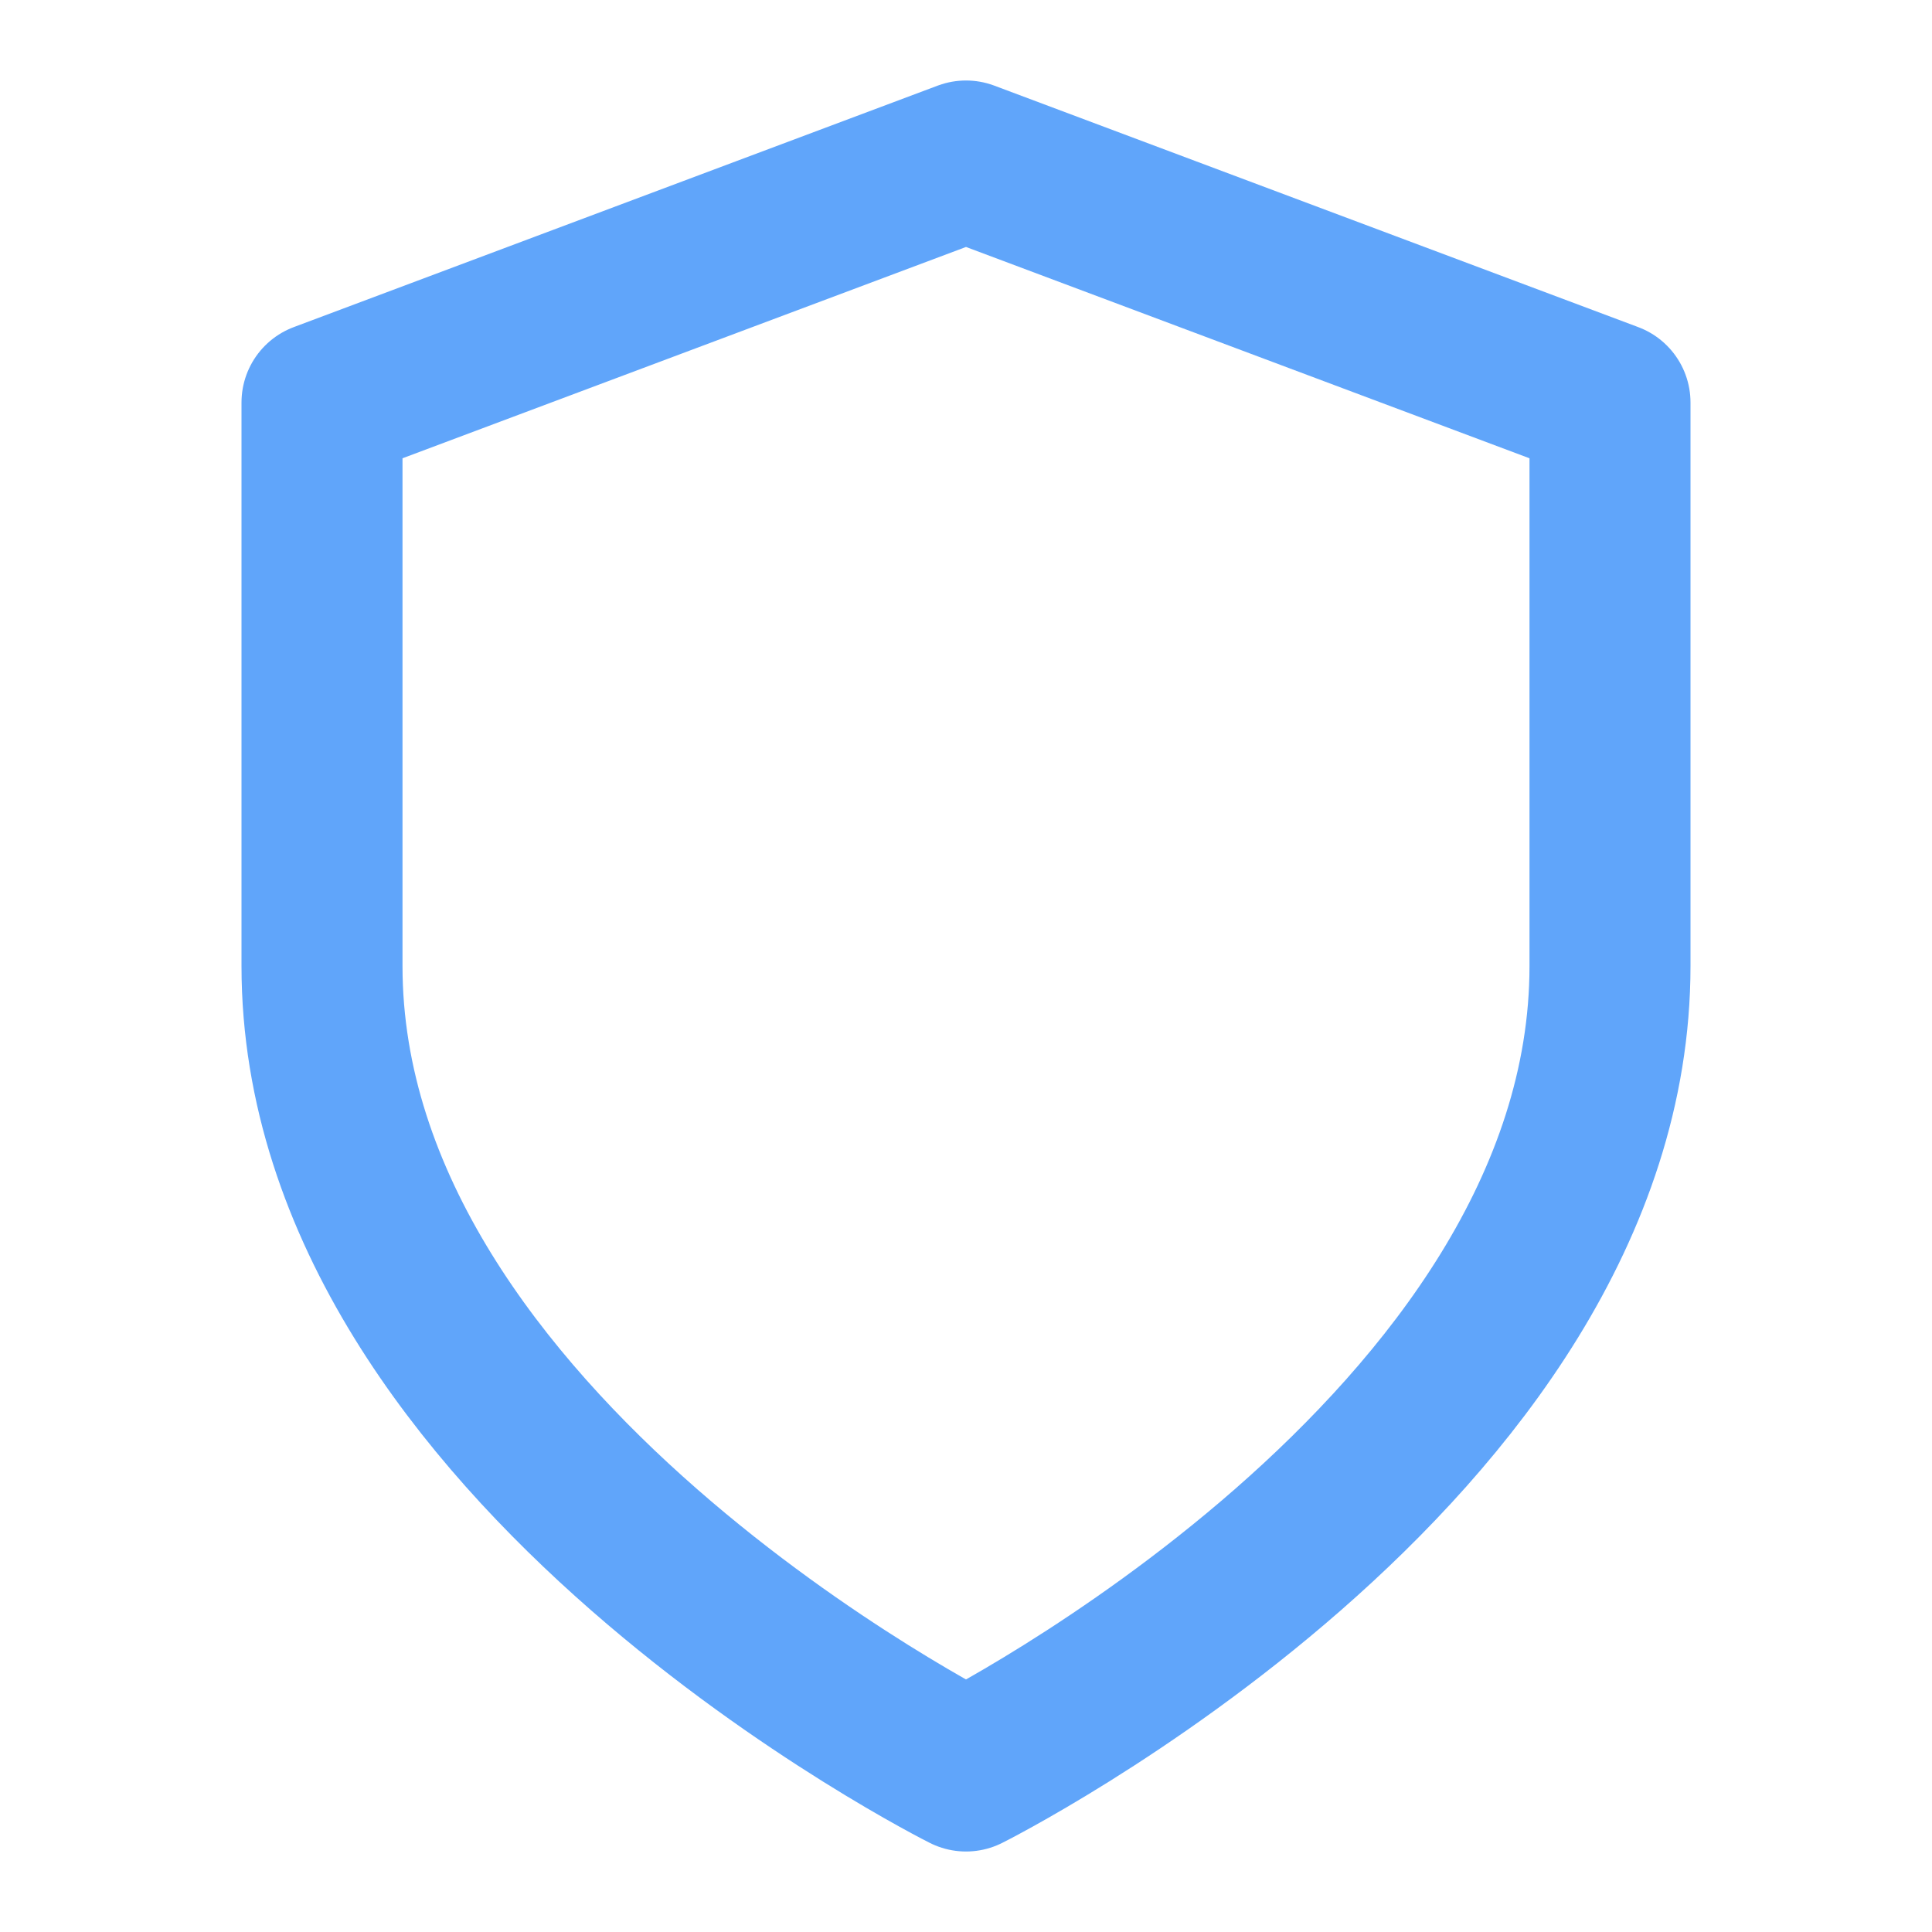
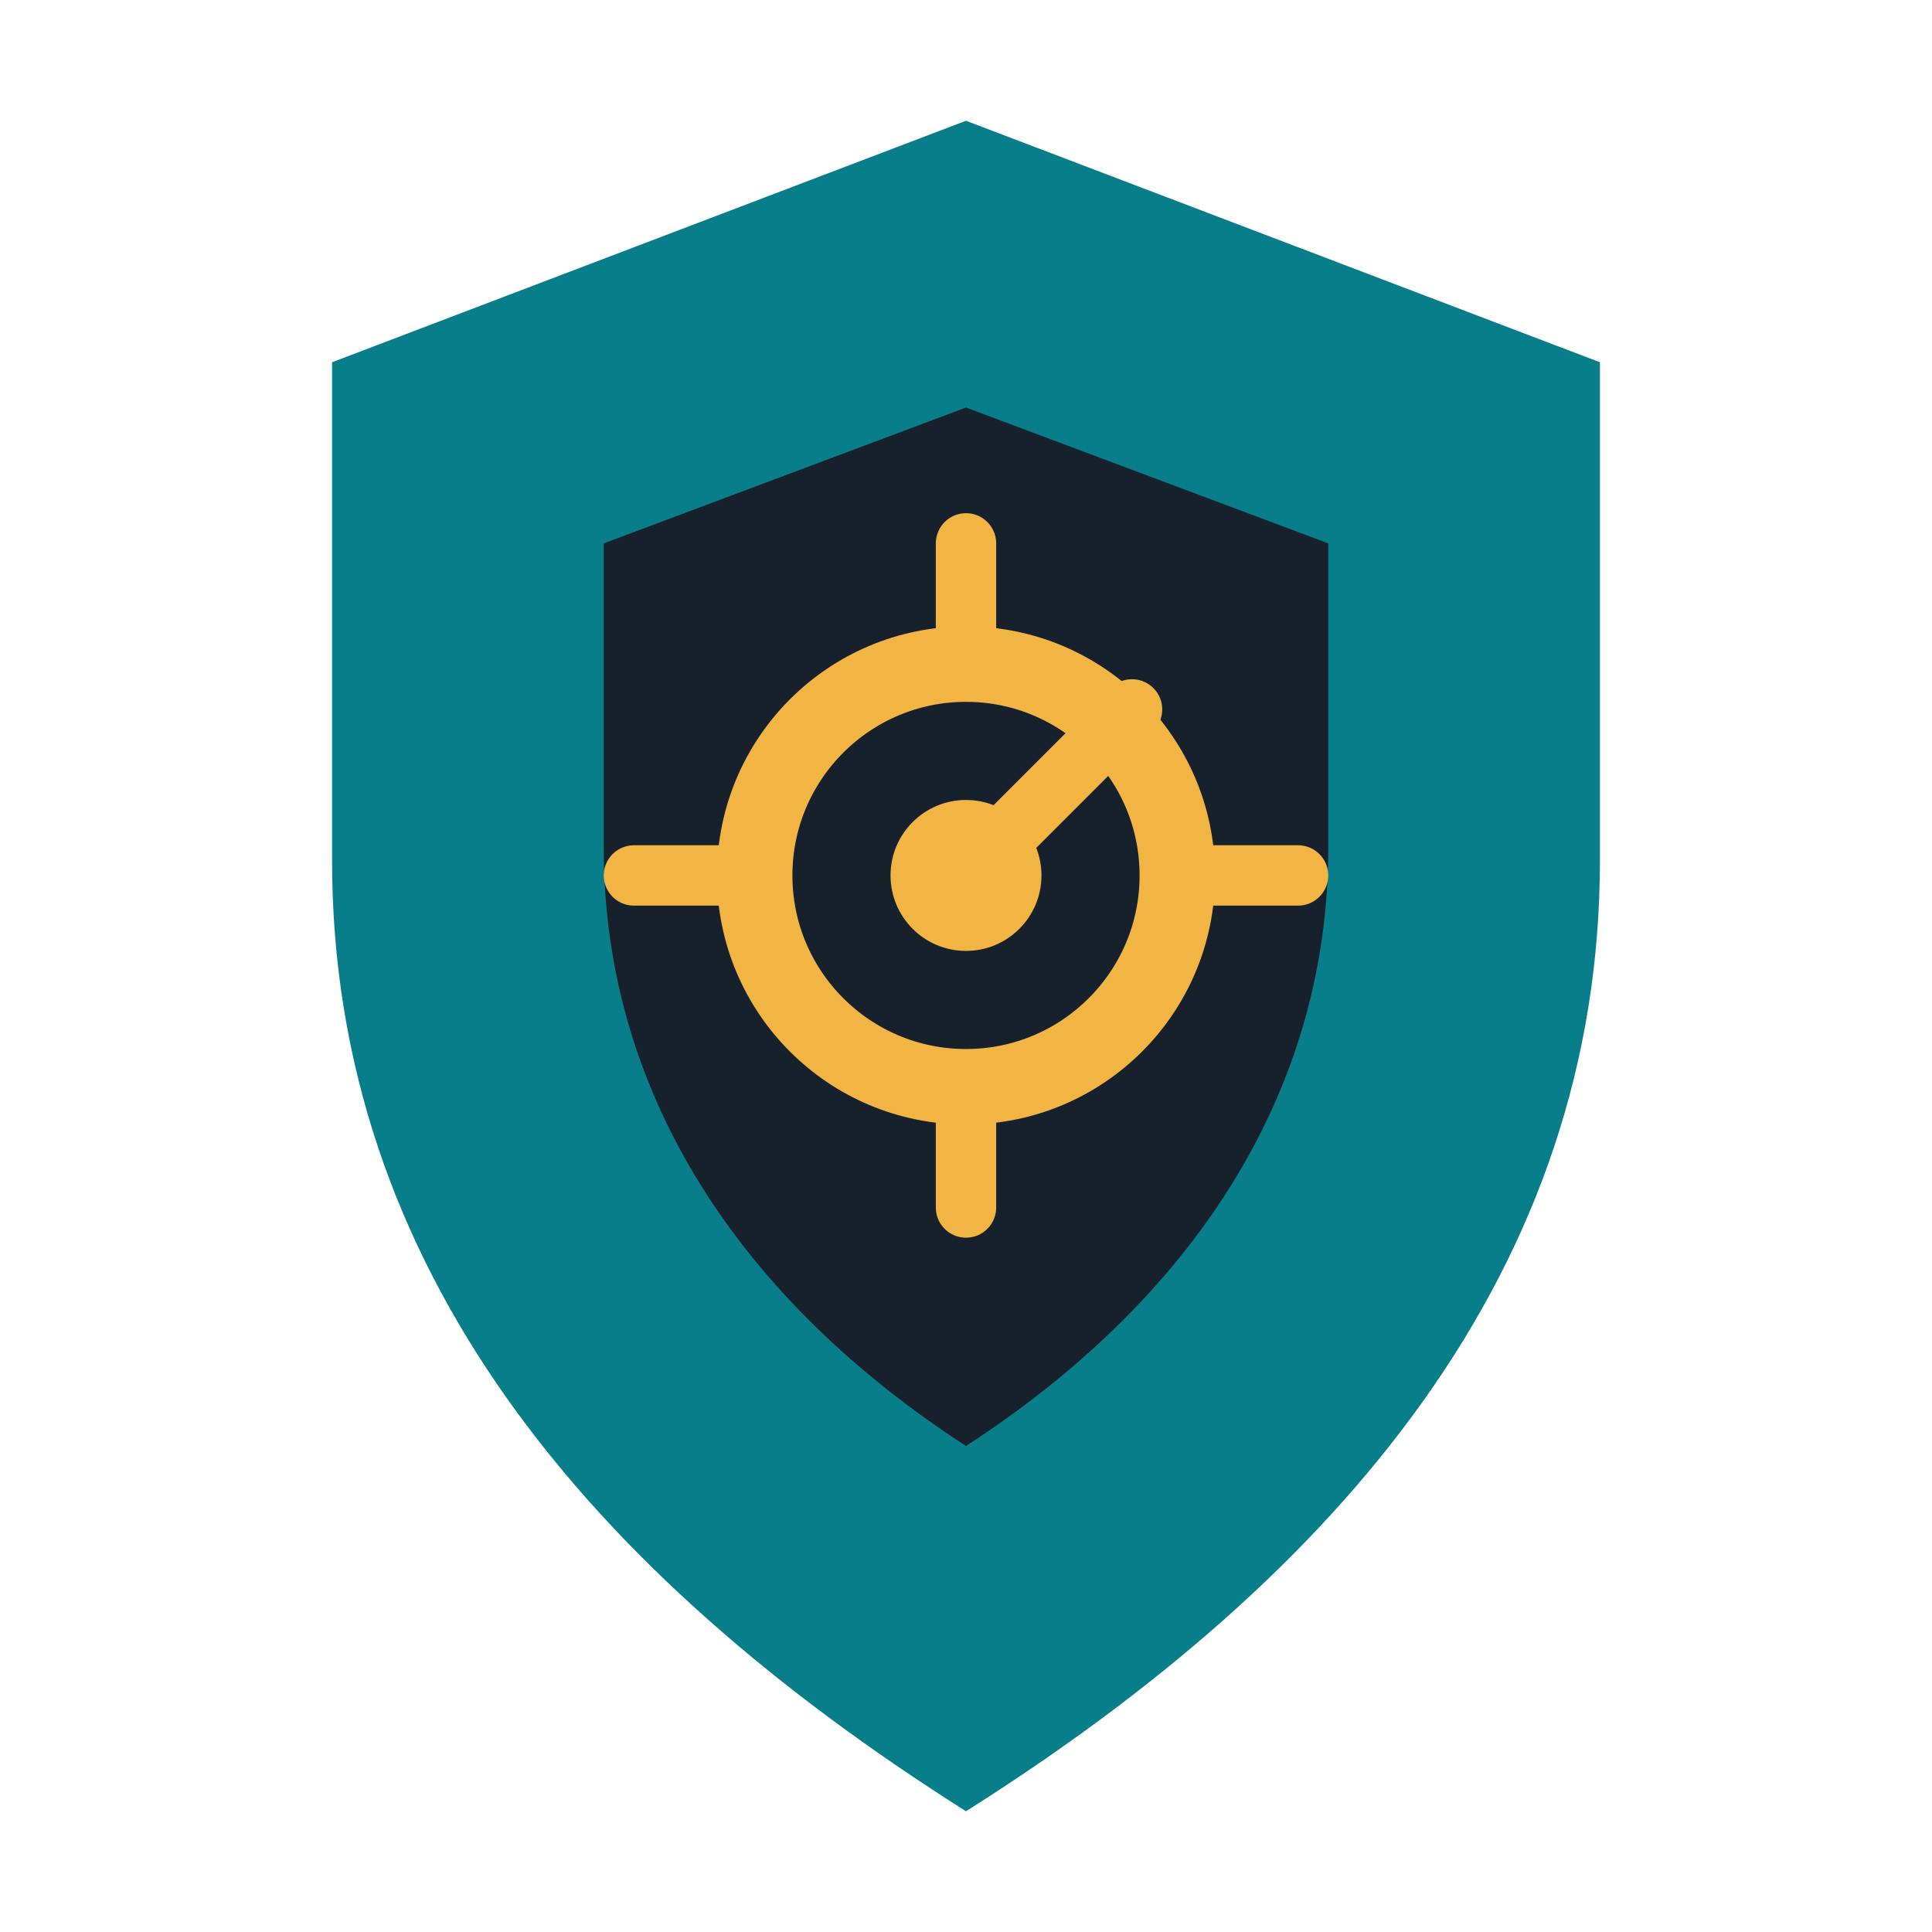
- <svg xmlns="http://www.w3.org/2000/svg" viewBox="0 0 24 24" fill="none" stroke="#60a5fa" stroke-width="2" stroke-linecap="round" stroke-linejoin="round">
-   <path d="M12 22s8-4 8-10V5l-8-3-8 3v7c0 6 8 10 8 10z" />
+ <svg xmlns="http://www.w3.org/2000/svg" viewBox="0 0 64 64">
+   <path d="M32 4 53 12v16.5C53 42 44.5 52.1 32 60 19.5 52.1 11 42 11 28.5V12z" fill="#087E8B" />
+   <path d="M32 13.5 44 18v10.1c0 8.2-4.6 15-12 19.8-7.4-4.8-12-11.6-12-19.8V18z" fill="#17212B" />
+   <circle cx="32" cy="29" r="7" fill="none" stroke="#F2B544" stroke-width="2.5" />
+   <path d="M32 29 37.5 23.5M32 21v-3M32 37v3M24 29h-3M40 29h3" fill="none" stroke="#F2B544" stroke-width="2" stroke-linecap="round" />
+   <circle cx="32" cy="29" r="2.5" fill="#F2B544" />
</svg>
